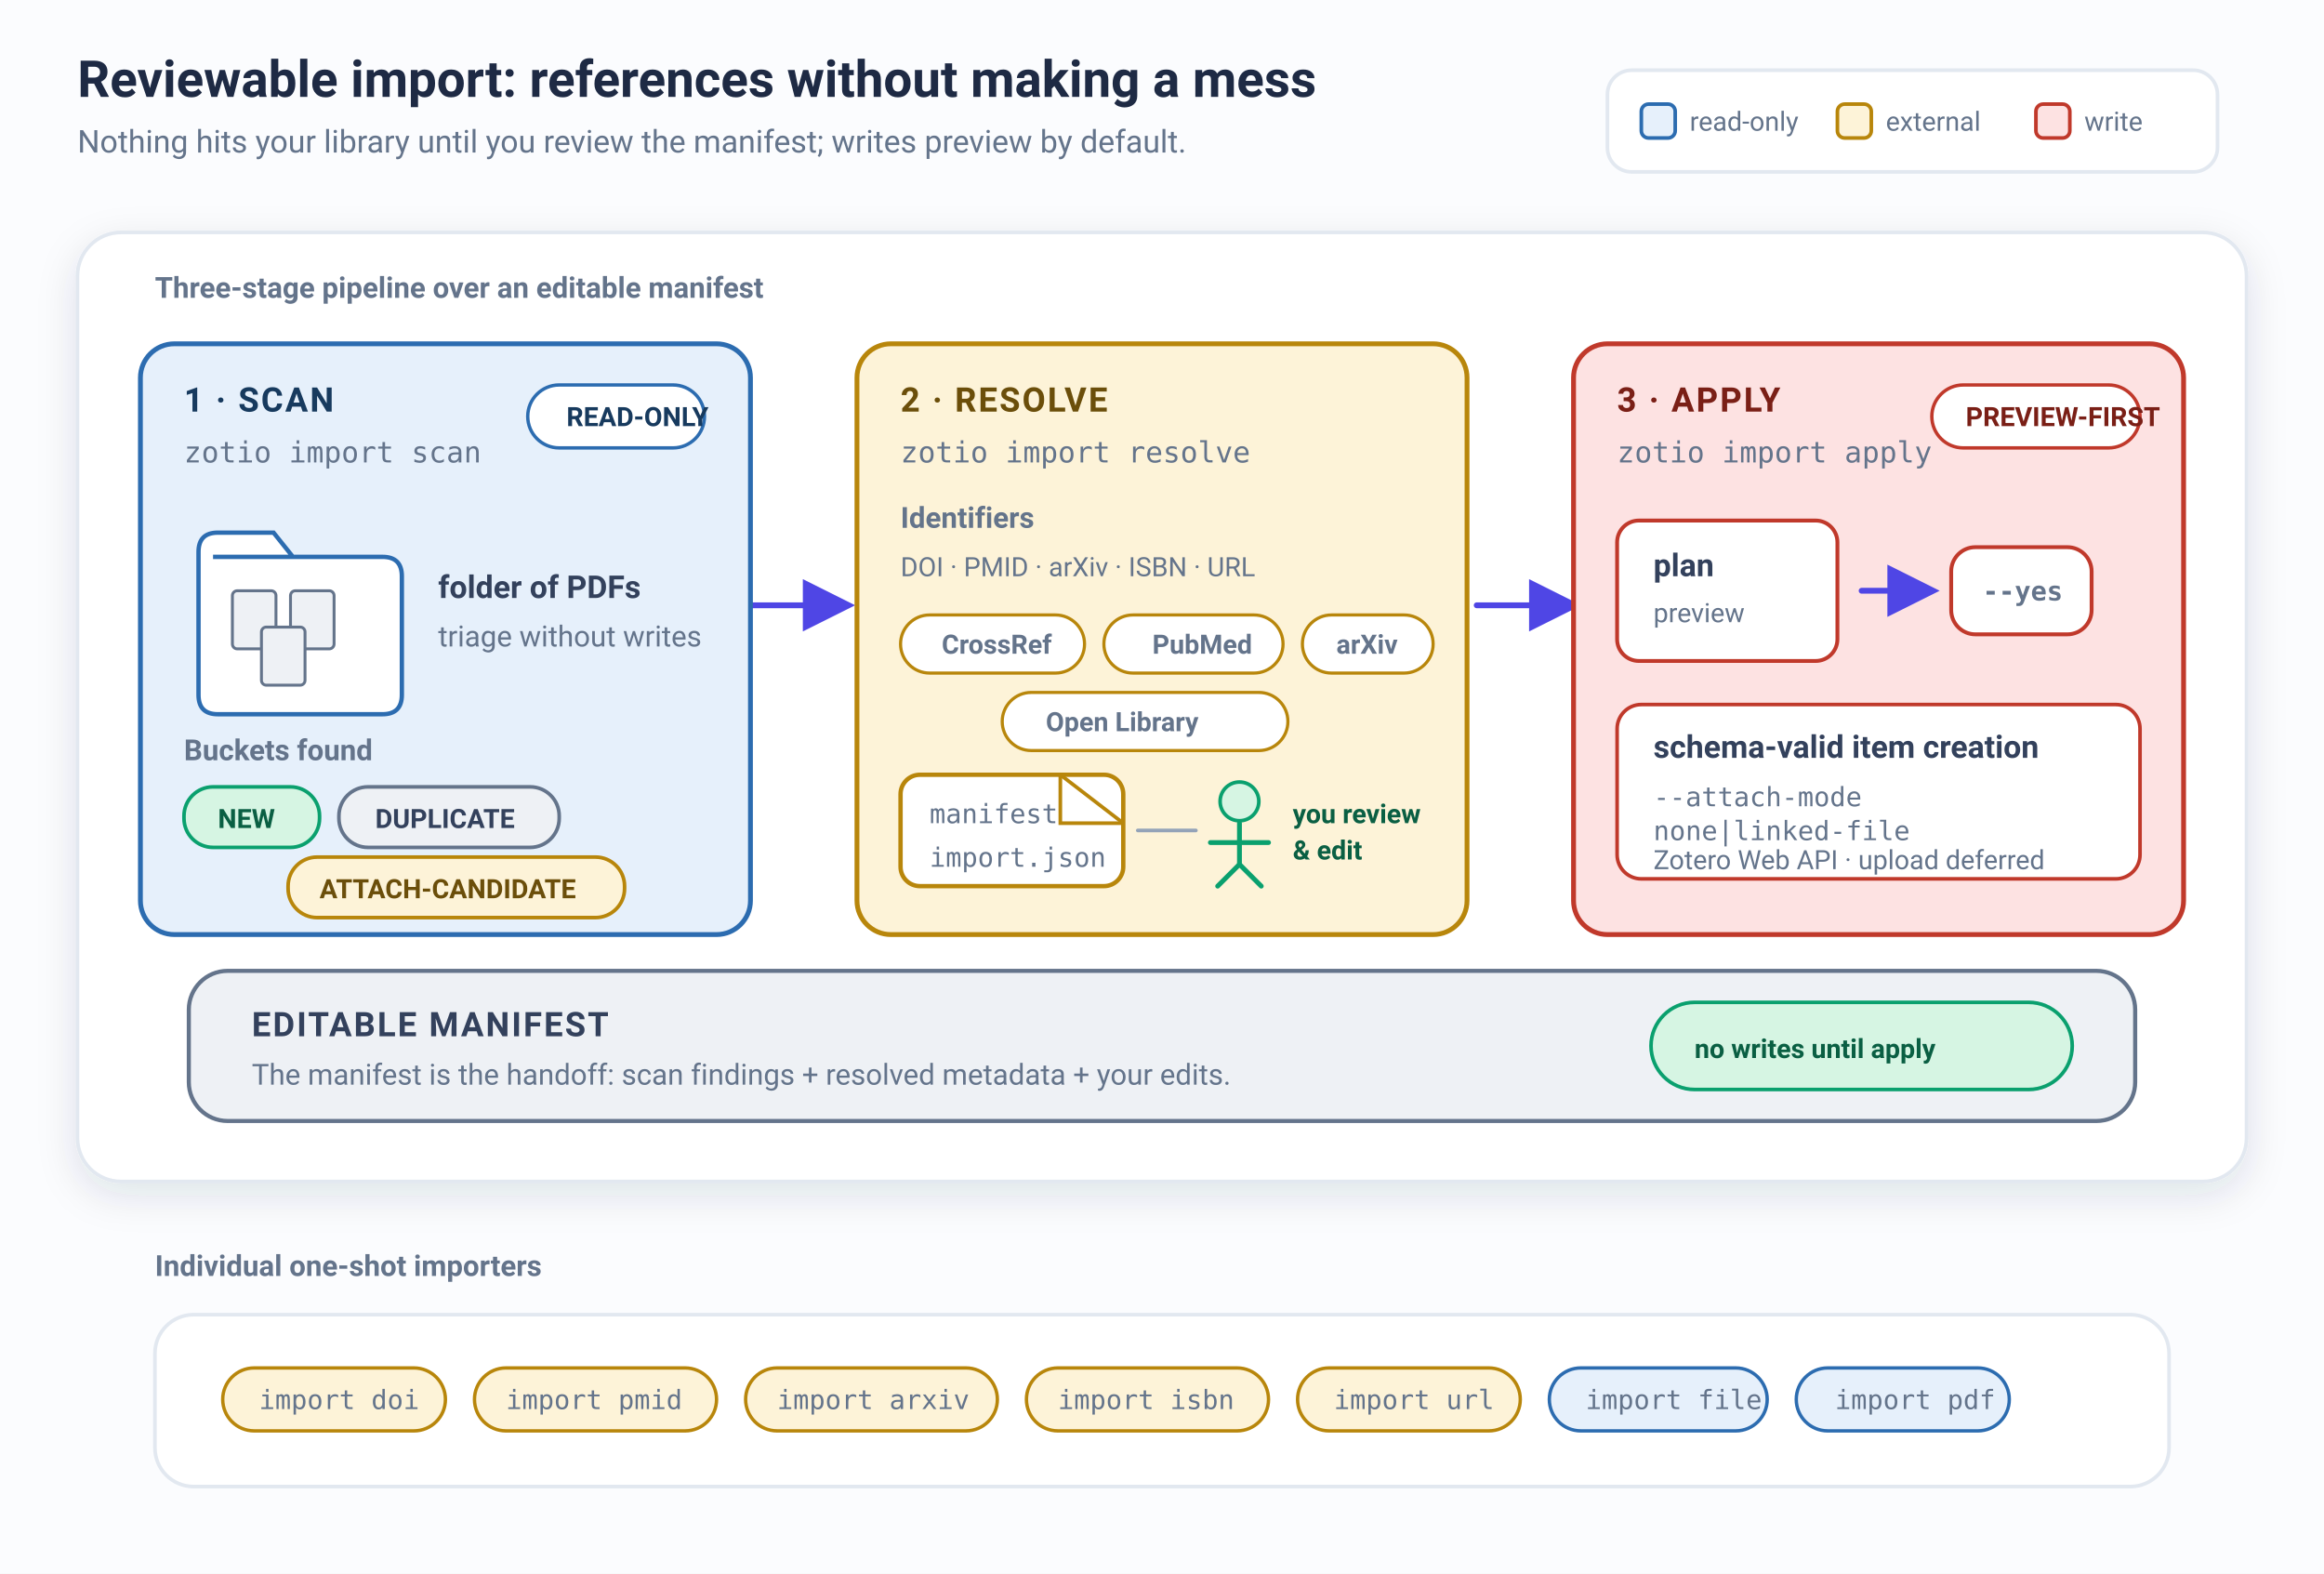
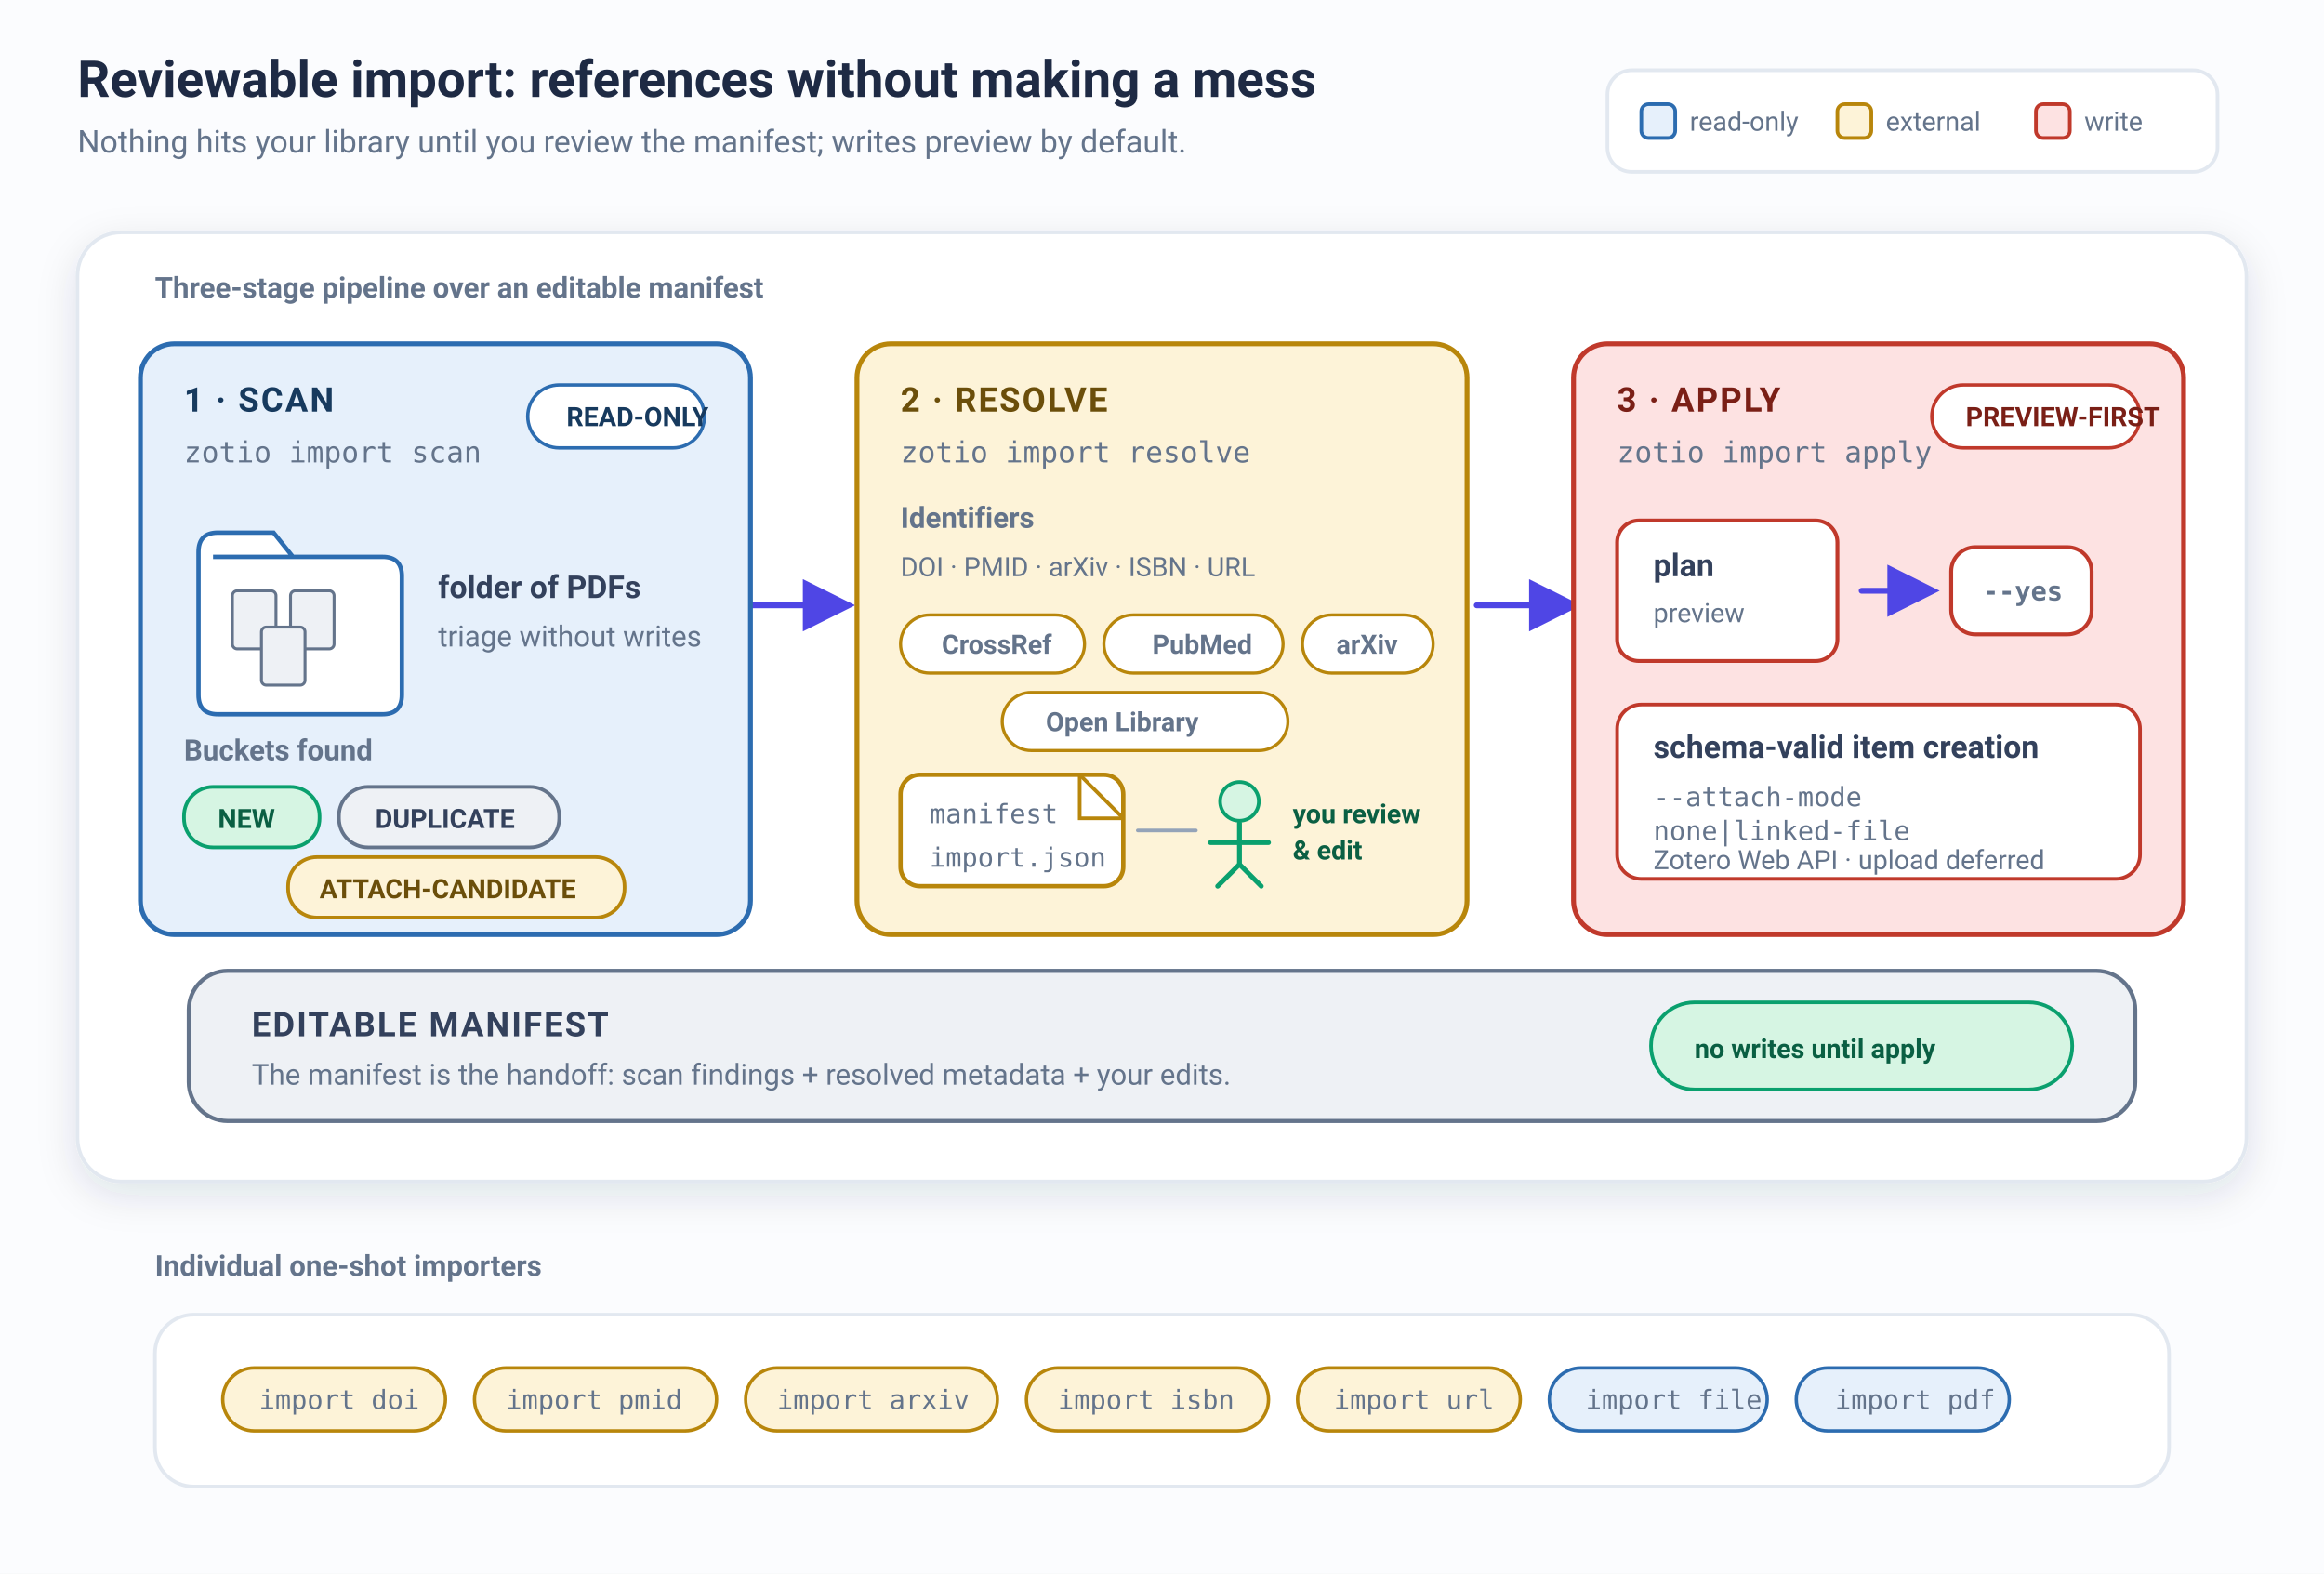
<svg xmlns="http://www.w3.org/2000/svg" width="960" height="650" viewBox="0 0 960 650" role="img" aria-labelledby="title desc">
  <defs>
    <filter id="softShadow" x="-20%" y="-20%" width="140%" height="140%">
      <feDropShadow dx="0" dy="5" stdDeviation="8" flood-color="#1e2a44" flood-opacity="0.12" />
    </filter>
    <marker id="arrow" viewBox="0 0 10 10" refX="8.5" refY="5" markerWidth="9" markerHeight="9" orient="auto-start-reverse">
      <path d="M 0 0 L 10 5 L 0 10 z" fill="#4f46e5" />
    </marker>
    <style>
      .font { font-family: ui-sans-serif, -apple-system, Segoe UI, Roboto, Helvetica, Arial, sans-serif; }
      .mono { font-family: ui-monospace, SFMono-Regular, Menlo, monospace; }
      .title { font-size: 21px; font-weight: 700; fill: #1e2a44; }
      .subtitle { font-size: 13px; fill: #64748b; }
      .stage-title { font-size: 14px; font-weight: 700; letter-spacing: 0.8px; }
      .label { font-size: 13px; fill: #33415c; }
      .small { font-size: 12px; fill: #64748b; }
      .tiny { font-size: 11px; fill: #64748b; }
      .chip { font-size: 11px; font-weight: 700; }
      .arrow { stroke: #4f46e5; stroke-width: 2.4; fill: none; marker-end: url(#arrow); stroke-linecap: round; }
      .line { stroke: #94a3b8; stroke-width: 1.5; fill: none; stroke-linecap: round; }
    </style>
  </defs>
  <rect x="0" y="0" width="960" height="650" fill="#fbfcfe" />
  <g class="font">
    <text x="32" y="40" class="title">Reviewable import: references without making a mess</text>
    <text x="32" y="63" class="subtitle">Nothing hits your library until you review the manifest; writes preview by default.</text>
    <g transform="translate(664 29)">
      <rect x="0" y="0" width="252" height="42" rx="10" fill="#ffffff" stroke="#e2e8f0" stroke-width="1.5" />
      <rect x="14" y="14" width="14" height="14" rx="3" fill="#e6f0fb" stroke="#2c6cb0" stroke-width="1.5" />
      <text x="34" y="25" class="tiny">read-only</text>
      <rect x="95" y="14" width="14" height="14" rx="3" fill="#fdf3d8" stroke="#b8860b" stroke-width="1.5" />
      <text x="115" y="25" class="tiny">external</text>
      <rect x="177" y="14" width="14" height="14" rx="3" fill="#fde2e2" stroke="#c0392b" stroke-width="1.5" />
      <text x="197" y="25" class="tiny">write</text>
    </g>
    <rect x="32" y="96" width="896" height="392" rx="18" fill="#ffffff" stroke="#e2e8f0" stroke-width="1.5" filter="url(#softShadow)" />
    <text x="64" y="123" class="small" font-weight="700">Three-stage pipeline over an editable manifest</text>
    <path class="arrow" d="M 310 250 H 350" />
    <path class="arrow" d="M 610 250 H 650" />
    <g transform="translate(58 142)">
      <rect x="0" y="0" width="252" height="244" rx="14" fill="#e6f0fb" stroke="#2c6cb0" stroke-width="2" />
      <text x="18" y="28" class="stage-title" fill="#173a5e">1 · SCAN</text>
      <text x="18" y="49" class="mono small">zotio import scan</text>
      <rect x="160" y="17" width="73" height="26" rx="13" fill="#ffffff" stroke="#2c6cb0" stroke-width="1.4" />
      <text x="176" y="34" class="chip" fill="#173a5e">READ-ONLY</text>
      <g transform="translate(24 74)">
        <path d="M 6 14 H 76 Q 84 14 84 22 V 71 Q 84 79 76 79 H 8 Q 0 79 0 71 V 12 Q 0 4 8 4 H 31 L 39 14 Z" fill="#ffffff" stroke="#2c6cb0" stroke-width="1.8" />
        <rect x="14" y="28" width="18" height="24" rx="2" fill="#eef1f5" stroke="#64748b" stroke-width="1.2" />
        <rect x="38" y="28" width="18" height="24" rx="2" fill="#eef1f5" stroke="#64748b" stroke-width="1.2" />
        <rect x="26" y="43" width="18" height="24" rx="2" fill="#eef1f5" stroke="#64748b" stroke-width="1.2" />
        <text x="99" y="31" class="label" fill="#173a5e" font-weight="700">folder of PDFs</text>
        <text x="99" y="51" class="small">triage without writes</text>
      </g>
      <text x="18" y="172" class="small" fill="#173a5e" font-weight="700">Buckets found</text>
      <rect x="18" y="183" width="56" height="25" rx="12" fill="#d6f5e3" stroke="#0aa06e" stroke-width="1.5" />
      <text x="32" y="200" class="chip" fill="#0a5f43">NEW</text>
      <rect x="82" y="183" width="91" height="25" rx="12" fill="#eef1f5" stroke="#64748b" stroke-width="1.5" />
      <text x="97" y="200" class="chip" fill="#33415c">DUPLICATE</text>
      <rect x="61" y="212" width="139" height="25" rx="12" fill="#fdf3d8" stroke="#b8860b" stroke-width="1.5" />
      <text x="74" y="229" class="chip" fill="#6b4e0a">ATTACH-CANDIDATE</text>
    </g>
    <g transform="translate(354 142)">
      <rect x="0" y="0" width="252" height="244" rx="14" fill="#fdf3d8" stroke="#b8860b" stroke-width="2" />
      <text x="18" y="28" class="stage-title" fill="#6b4e0a">2 · RESOLVE</text>
      <text x="18" y="49" class="mono small">zotio import resolve</text>
      <text x="18" y="76" class="small" fill="#6b4e0a" font-weight="700">Identifiers</text>
      <text x="18" y="96" class="tiny">DOI · PMID · arXiv · ISBN · URL</text>
      <g transform="translate(18 112)">
        <rect x="0" y="0" width="76" height="24" rx="12" fill="#ffffff" stroke="#b8860b" stroke-width="1.3" />
        <text x="17" y="16" class="tiny" fill="#6b4e0a" font-weight="700">CrossRef</text>
        <rect x="84" y="0" width="74" height="24" rx="12" fill="#ffffff" stroke="#b8860b" stroke-width="1.3" />
        <text x="104" y="16" class="tiny" fill="#6b4e0a" font-weight="700">PubMed</text>
        <rect x="166" y="0" width="54" height="24" rx="12" fill="#ffffff" stroke="#b8860b" stroke-width="1.3" />
        <text x="180" y="16" class="tiny" fill="#6b4e0a" font-weight="700">arXiv</text>
        <rect x="42" y="32" width="118" height="24" rx="12" fill="#ffffff" stroke="#b8860b" stroke-width="1.3" />
        <text x="60" y="48" class="tiny" fill="#6b4e0a" font-weight="700">Open Library</text>
      </g>
      <g transform="translate(18 178)">
        <rect x="0" y="0" width="92" height="46" rx="8" fill="#ffffff" stroke="#b8860b" stroke-width="1.8" />
-         <path d="M 66 0 V 20 H 92" fill="none" stroke="#b8860b" stroke-width="1.5" />
-         <path d="M 66 0 L 92 20" fill="none" stroke="#b8860b" stroke-width="1.5" />
+         <path d="M 74 0 V 18 H 92" fill="none" stroke="#b8860b" stroke-width="1.5" />
+         <path d="M 74 0 L 92 18" fill="none" stroke="#b8860b" stroke-width="1.5" />
        <text x="12" y="20" class="mono tiny" fill="#6b4e0a">manifest</text>
        <text x="12" y="38" class="mono tiny" fill="#64748b">import.json</text>
        <path d="M 98 23 H 122" class="line" />
        <circle cx="140" cy="11" r="8" fill="#d6f5e3" stroke="#0aa06e" stroke-width="1.5" />
        <path d="M 140 20 V 37" stroke="#0aa06e" stroke-width="2" stroke-linecap="round" />
        <path d="M 128 28 H 152" stroke="#0aa06e" stroke-width="2" stroke-linecap="round" />
        <path d="M 140 37 L 131 46 M 140 37 L 149 46" stroke="#0aa06e" stroke-width="2" stroke-linecap="round" />
        <text x="162" y="20" class="chip" fill="#0a5f43">you review</text>
        <text x="162" y="35" class="chip" fill="#0a5f43">&amp; edit</text>
      </g>
    </g>
    <g transform="translate(650 142)">
      <rect x="0" y="0" width="252" height="244" rx="14" fill="#fde2e2" stroke="#c0392b" stroke-width="2" />
      <text x="18" y="28" class="stage-title" fill="#7a1f16">3 · APPLY</text>
      <text x="18" y="49" class="mono small">zotio import apply</text>
      <rect x="148" y="17" width="86" height="26" rx="13" fill="#ffffff" stroke="#c0392b" stroke-width="1.4" />
      <text x="162" y="34" class="chip" fill="#7a1f16">PREVIEW-FIRST</text>
      <g transform="translate(18 73)">
        <rect x="0" y="0" width="91" height="58" rx="9" fill="#ffffff" stroke="#c0392b" stroke-width="1.6" />
        <text x="15" y="23" class="label" fill="#7a1f16" font-weight="700">plan</text>
        <text x="15" y="42" class="tiny">preview</text>
        <path d="M 101 29 H 130" class="arrow" />
        <rect x="138" y="11" width="58" height="36" rx="10" fill="#ffffff" stroke="#c0392b" stroke-width="1.6" />
        <text x="151" y="33" class="mono tiny" fill="#7a1f16" font-weight="700">--yes</text>
      </g>
      <g transform="translate(18 149)">
        <rect x="0" y="0" width="216" height="72" rx="10" fill="#ffffff" stroke="#c0392b" stroke-width="1.5" />
        <text x="15" y="22" class="label" fill="#7a1f16" font-weight="700">schema-valid item creation</text>
        <text x="15" y="42" class="mono tiny">--attach-mode</text>
        <text x="15" y="56" class="mono tiny">none|linked-file</text>
        <text x="15" y="68" class="tiny">Zotero Web API · upload deferred</text>
      </g>
    </g>
    <g transform="translate(78 401)">
      <rect x="0" y="0" width="804" height="62" rx="16" fill="#eef1f5" stroke="#64748b" stroke-width="1.7" />
      <text x="26" y="27" class="stage-title" fill="#33415c">EDITABLE MANIFEST</text>
      <text x="26" y="47" class="small">The manifest is the handoff: scan findings + resolved metadata + your edits.</text>
      <rect x="604" y="13" width="174" height="36" rx="18" fill="#d6f5e3" stroke="#0aa06e" stroke-width="1.5" />
      <text x="622" y="36" class="chip" fill="#0a5f43">no writes until apply</text>
    </g>
    <g transform="translate(64 527)">
      <text x="0" y="0" class="small" fill="#33415c" font-weight="700">Individual one-shot importers</text>
      <rect x="0" y="16" width="832" height="71" rx="16" fill="#ffffff" stroke="#e2e8f0" stroke-width="1.5" />
      <g class="mono">
        <rect x="28" y="38" width="92" height="26" rx="13" fill="#fdf3d8" stroke="#b8860b" stroke-width="1.4" />
        <text x="43" y="55" class="tiny">import doi</text>
        <rect x="132" y="38" width="100" height="26" rx="13" fill="#fdf3d8" stroke="#b8860b" stroke-width="1.4" />
        <text x="145" y="55" class="tiny">import pmid</text>
        <rect x="244" y="38" width="104" height="26" rx="13" fill="#fdf3d8" stroke="#b8860b" stroke-width="1.4" />
        <text x="257" y="55" class="tiny">import arxiv</text>
        <rect x="360" y="38" width="100" height="26" rx="13" fill="#fdf3d8" stroke="#b8860b" stroke-width="1.4" />
        <text x="373" y="55" class="tiny">import isbn</text>
        <rect x="472" y="38" width="92" height="26" rx="13" fill="#fdf3d8" stroke="#b8860b" stroke-width="1.4" />
        <text x="487" y="55" class="tiny">import url</text>
        <rect x="576" y="38" width="90" height="26" rx="13" fill="#e6f0fb" stroke="#2c6cb0" stroke-width="1.4" />
        <text x="591" y="55" class="tiny">import file</text>
        <rect x="678" y="38" width="88" height="26" rx="13" fill="#e6f0fb" stroke="#2c6cb0" stroke-width="1.4" />
        <text x="694" y="55" class="tiny">import pdf</text>
      </g>
    </g>
  </g>
</svg>
